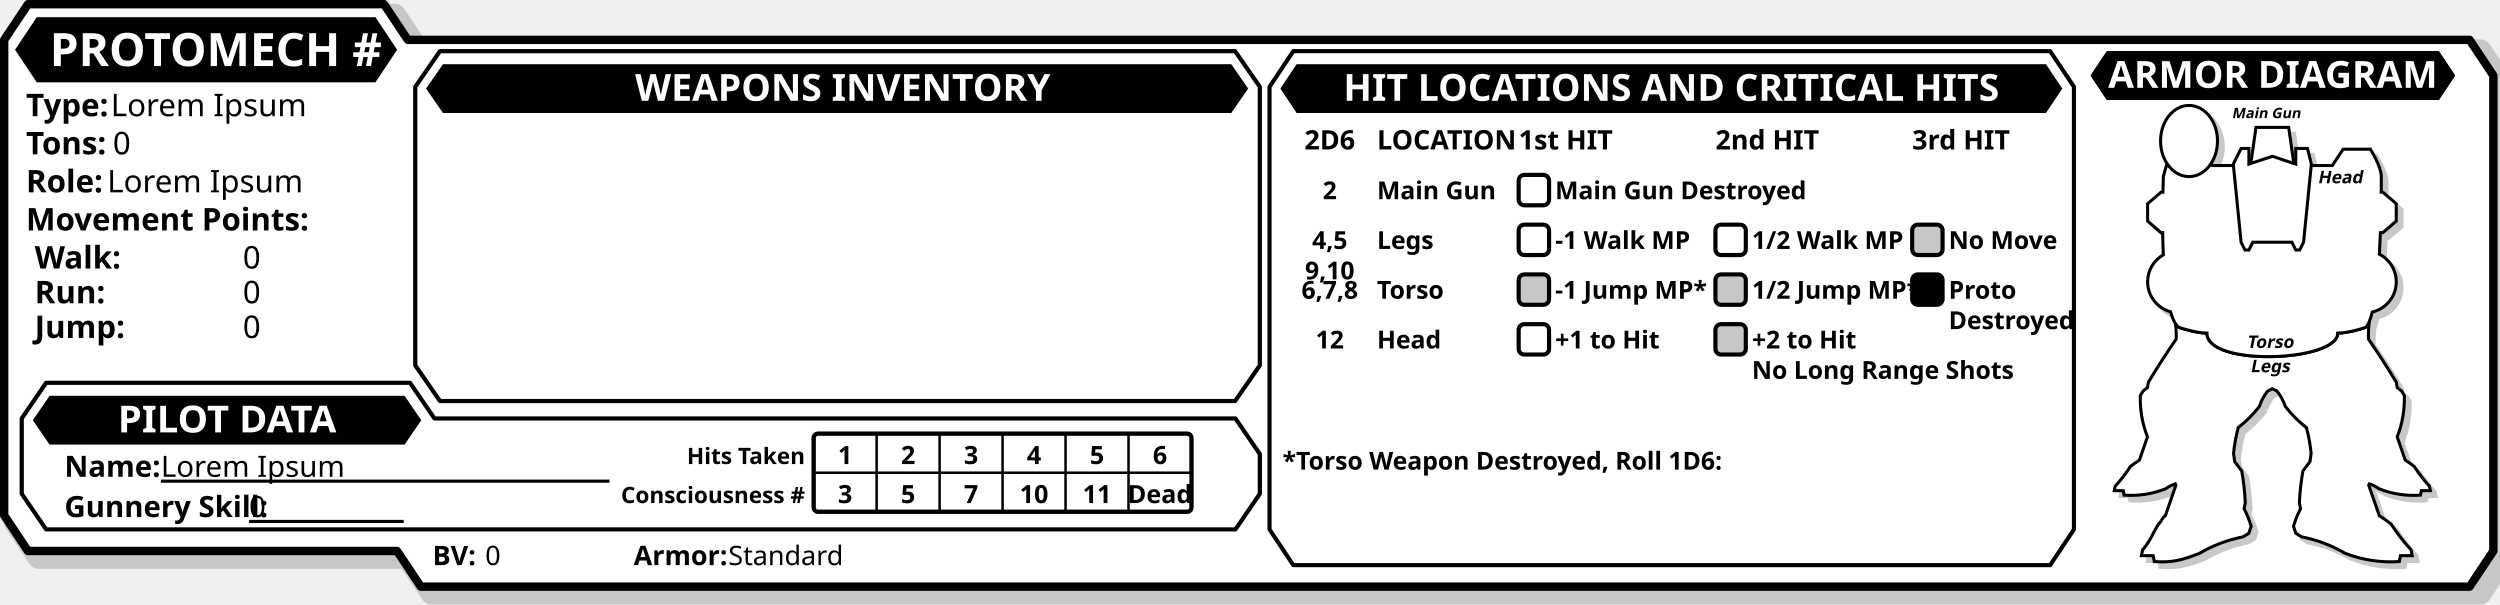
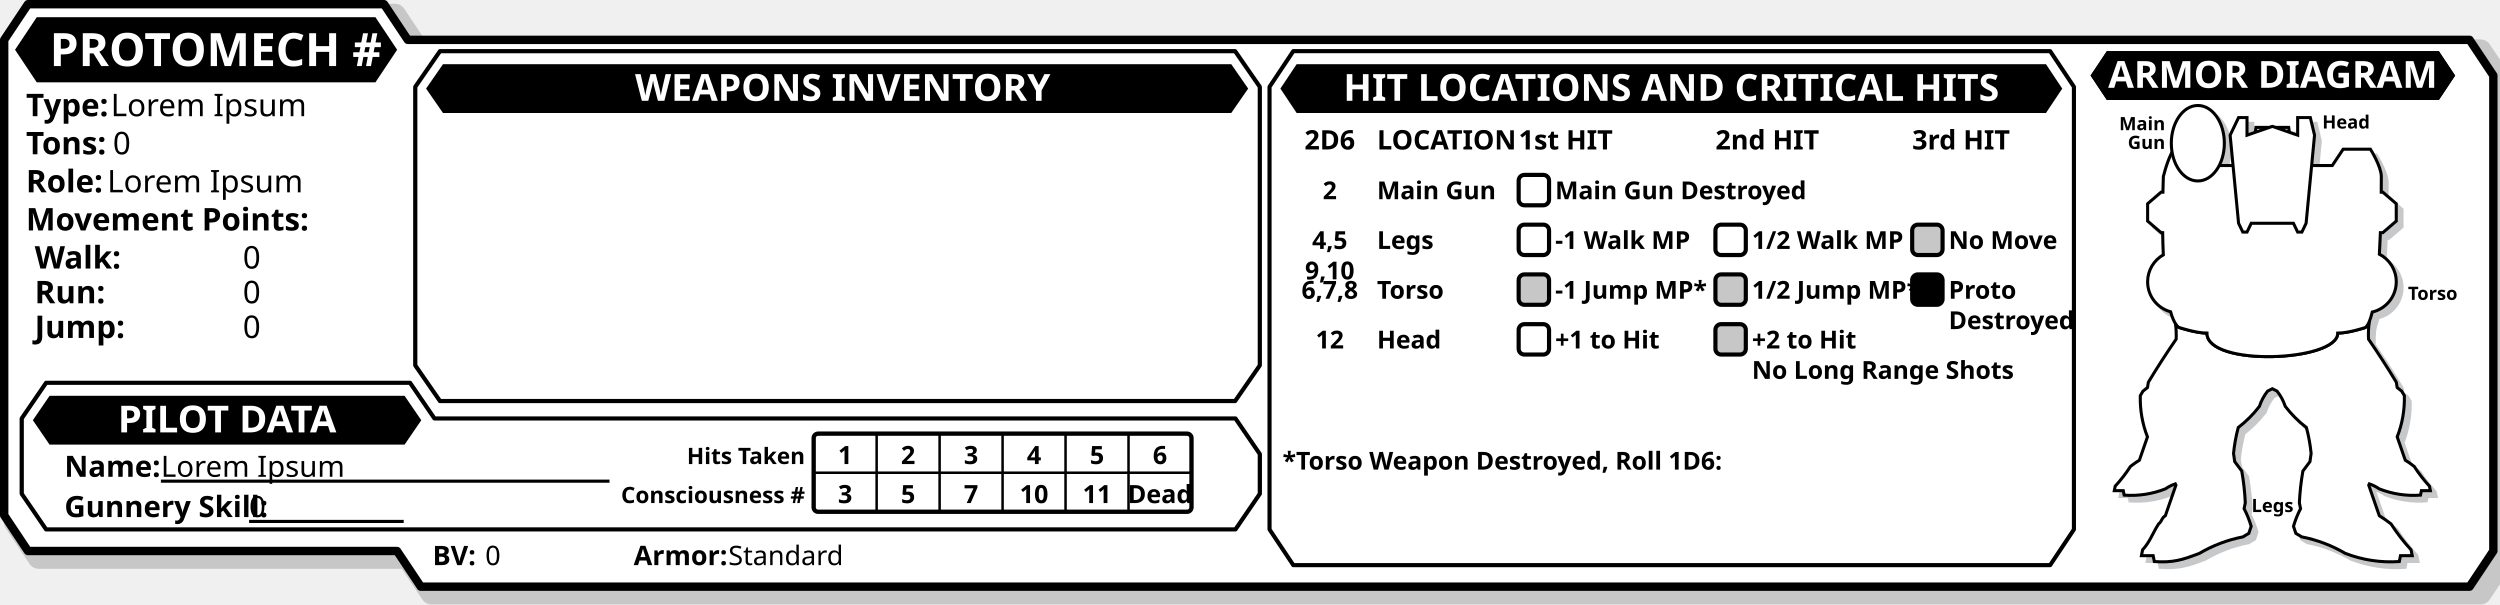
<svg xmlns="http://www.w3.org/2000/svg" contentScriptType="text/ecmascript" width="576.0" zoomAndPan="magnify" contentStyleType="text/css" height="139.2" preserveAspectRatio="xMidYMid meet" version="1.0" id="svg63">
  <defs id="defs63" />
  <g style="mml-color-elements:" id="rs_template">
    <g transform="translate (0.966 0.966)" id="g4">
      <path fill="#ffffff" d="M 2.5,10.714 L 7.975,2.500 l 82.038,0.000 l 5.475,8.214 L 570.525,10.714 l 5.475,8.214 L 576.000,127.486 l -5.475,8.214 L 98.488,135.700 l -5.475,-8.214 L 7.975,127.486 l -5.475,-8.214 Z" stroke-width="5.2" stroke-linejoin="round" stroke="#c7c7c7" id="path1" />
      <path fill="#ffffff" d="M 0.0,8.214 L 5.475,0.000 l 82.038,0.000 l 5.475,8.214 L 568.025,8.214 l 5.475,8.214 L 573.500,125.986 l -5.475,8.214 L 95.988,134.200 l -5.475,-8.214 L 5.475,125.986 l -5.475,-8.214 Z" stroke-width="1.932" stroke-linejoin="round" stroke="#000000" id="path2" />
      <g transform="translate (2.5,3.0)" id="g3">
        <path fill="#000000" d="M 0,7.500 l 4.999,-7.500 h 78.038 l 4.999,7.500 l -4.999,7.500 h -78.038 Z" id="path3" />
        <text fill="#ffffff" x="7.999" id="protomekIndex" y="11.250" style="font-family:Eurostile;font-size:10.600px;font-weight:bold;font-style:normal;mml-field-width:70.944" text-anchor="start">PROTOMECH #</text>
      </g>
    </g>
    <g transform="translate (3.000 18.000)" id="g8">
      <text x="3.000" y="8.774" fill="#000000" text-anchor="start" style="font-family:Eurostile;font-size:7.200px;font-weight:bold;font-style:normal" textLength="15.930" lengthAdjust="spacingAndGlyphs" id="text4">Type:</text>
      <text fill="#000000" x="22.523" id="type" y="8.774" style="font-family:Eurostile;font-size:7.200px;font-weight:normal;font-style:normal;mml-field-width:69" text-anchor="start">Lorem Ipsum</text>
      <text fill="#000000" x="50.333" id="type2" y="17.548" style="font-family:Eurostile;font-size:7.200px;font-weight:normal;font-style:normal;mml-field-width:45.333" text-anchor="start" />
      <text x="3.000" y="17.548" fill="#000000" text-anchor="start" style="font-family:Eurostile;font-size:7.200px;font-weight:bold;font-style:normal" textLength="16.411" lengthAdjust="spacingAndGlyphs" id="text5">Tons:</text>
      <text fill="#000000" x="23.004" id="tonnage" y="17.548" style="font-family:Eurostile;font-size:7.200px;font-weight:normal;font-style:normal;mml-field-width:22.329" text-anchor="start">0</text>
      <text x="3.000" y="26.322" fill="#000000" text-anchor="start" style="font-family:Eurostile;font-size:7.200px;font-weight:bold;font-style:normal" id="labelRole" textLength="15.108" lengthAdjust="spacingAndGlyphs">Role:</text>
      <text fill="#000000" x="21.702" id="role" y="26.322" style="font-family:Eurostile;font-size:7.200px;font-weight:normal;font-style:normal;mml-field-width:69" text-anchor="start">Lorem Ipsum</text>
      <text fill="#000000" x="3.000" y="35.095" style="font-family:Eurostile;font-size:7.200px;font-weight:bold;font-style:normal" text-anchor="start" id="text6">Movement Points:</text>
      <text fill="#000000" x="5.000" y="43.869" style="font-family:Eurostile;font-size:7.200px;font-weight:bold;font-style:normal" text-anchor="start" id="text7">Walk:</text>
      <text fill="#000000" x="55.000" id="mpWalk" y="43.869" style="font-family:Eurostile;font-size:7.200px;font-weight:normal;font-style:normal" text-anchor="middle">0</text>
      <text fill="#000000" x="5.000" y="51.869" style="font-family:Eurostile;font-size:7.200px;font-weight:bold;font-style:normal" text-anchor="start" id="text8">Run:</text>
      <text fill="#000000" x="55.000" id="mpRun" y="51.869" style="font-family:Eurostile;font-size:7.200px;font-weight:normal;font-style:normal" text-anchor="middle">0</text>
      <text fill="#000000" x="5.000" id="lblJump" y="59.869" style="font-family:Eurostile;font-size:7.200px;font-weight:bold;font-style:normal" text-anchor="start">Jump:</text>
      <text fill="#000000" x="55.000" id="mpJump" y="59.869" style="font-family:Eurostile;font-size:7.200px;font-weight:normal;font-style:normal" text-anchor="middle">0</text>
    </g>
    <g transform="translate (95.667 11.786)" id="g11">
      <g id="g10">
        <path fill="#ffffff" d="M 0.009,8.221 5.698,0.009 H 188.906 l 5.689,8.212 V 72.398 l -5.689,8.212 H 5.698 L 0.009,72.398 Z" stroke-width="0.968" stroke-linejoin="round" stroke="#000000" id="path8" />
        <g transform="translate (2.5,3.0)" id="g9">
          <path fill="#000000" d="M 0,5.625 3.9,0 H 185.512 l 3.9,5.625 -3.9,5.625 H 3.9 Z" id="path9" style="stroke-width:1.02" />
          <text x="90" y="8.438" fill="#ffffff" text-anchor="middle" style="font-style:normal;font-weight:bold;font-size:8.6px;font-family:Eurostile" textLength="88.665" lengthAdjust="spacingAndGlyphs" id="text9" transform="translate(6)">WEAPONS INVENTORY</text>
        </g>
      </g>
      <g id="gInventoryBox">
        <rect fill="none" x="3.000" width="191" id="inventory" height="65.369" y="14.250" />
      </g>
    </g>
    <g transform="translate (292.5 11.786)" id="g38">
      <g id="g13">
        <path fill="#ffffff" d="M 0.0,8.214 L 5.475,0.000 L 179.858,0.000 l 5.475,8.214 L 185.333,110.200 l -5.475,8.214 L 5.475,118.414 l -5.475,-8.214 Z" stroke-width="0.95" stroke-linejoin="round" stroke="#000000" id="path11" />
        <g transform="translate (2.5,3.0)" id="g12">
          <path fill="#000000" d="M 0,5.625 l 3.749,-5.625 h 172.643 l 3.749,5.625 l -3.749,5.625 h -172.643 Z" id="path12" />
          <text x="90.071" y="8.438" fill="#ffffff" text-anchor="middle" style="font-family:Eurostile;font-size:8.600px;font-weight:bold;font-style:normal" textLength="135.352" lengthAdjust="spacingAndGlyphs" id="text12">HIT LOCATIONS AND CRITICAL HITS</text>
        </g>
      </g>
      <text fill="#000000" x="13.880" y="22.650" style="font-family:Eurostile;font-size:6.200px;font-weight:bold;font-style:normal" text-anchor="middle" id="text13">2D6</text>
      <text fill="#000000" x="24.760" y="22.650" style="font-family:Eurostile;font-size:6.200px;font-weight:bold;font-style:normal" text-anchor="start" id="text14">LOCATION</text>
      <text fill="#000000" x="57.400" y="22.650" style="font-family:Eurostile;font-size:6.200px;font-weight:bold;font-style:normal" text-anchor="start" id="text15">1st HIT</text>
      <text fill="#000000" x="102.733" y="22.650" style="font-family:Eurostile;font-size:6.200px;font-weight:bold;font-style:normal" text-anchor="start" id="text16">2nd HIT</text>
      <text fill="#000000" x="148.067" y="22.650" style="font-family:Eurostile;font-size:6.200px;font-weight:bold;font-style:normal" text-anchor="start" id="text17">3rd HIT</text>
      <text fill="#000000" x="13.880" y="34.113" style="font-family:Eurostile;font-size:5.700px;font-weight:bold;font-style:normal" text-anchor="middle" id="text18">2</text>
      <text fill="#000000" x="24.760" y="34.113" style="font-family:Eurostile;font-size:5.700px;font-weight:bold;font-style:normal" text-anchor="start" id="text19">Main Gun</text>
      <path fill="#ffffff" d="M 57.400,29.828 c 0,-0.726 0.589,-1.315 1.315,-1.315 l 4.370,0 c 0.726,0 1.315,0.589, 1.315,1.315 l 0,4.370 c 0,0.726 -0.589,1.315, -1.315,1.315 l -4.370,0 c -0.726,0 -1.315,-0.589, -1.315,-1.315Z" stroke-width="0.96" stroke-linejoin="round" stroke="#000000" id="gun_hit_1" />
      <text x="65.800" y="34.113" fill="#000000" text-anchor="start" style="font-family:Eurostile;font-size:5.700px;font-weight:bold;font-style:normal" textLength="44.779" lengthAdjust="spacingAndGlyphs" id="text20">Main Gun Destroyed</text>
      <text fill="#000000" x="13.880" y="45.575" style="font-family:Eurostile;font-size:5.700px;font-weight:bold;font-style:normal" text-anchor="middle" id="text21">4,5</text>
      <text fill="#000000" x="13.880" y="52.575" style="font-family:Eurostile;font-size:5.700px;font-weight:bold;font-style:normal" text-anchor="middle" id="text22">9,10</text>
      <text fill="#000000" x="24.760" y="45.575" style="font-family:Eurostile;font-size:5.700px;font-weight:bold;font-style:normal" text-anchor="start" id="text23">Legs</text>
      <path fill="#ffffff" d="M 57.400,41.290 c 0,-0.726 0.589,-1.315 1.315,-1.315 l 4.370,0 c 0.726,0 1.315,0.589, 1.315,1.315 l 0,4.370 c 0,0.726 -0.589,1.315, -1.315,1.315 l -4.370,0 c -0.726,0 -1.315,-0.589, -1.315,-1.315Z" stroke-width="0.96" stroke-linejoin="round" stroke="#000000" id="legs_hit_1" />
      <text x="65.800" y="45.575" fill="#000000" text-anchor="start" style="font-family:Eurostile;font-size:5.700px;font-weight:bold;font-style:normal" textLength="25.746" lengthAdjust="spacingAndGlyphs" id="text24">-1 Walk MP</text>
      <path fill="#ffffff" d="M 102.733,41.290 c 0,-0.726 0.589,-1.315 1.315,-1.315 l 4.370,0 c 0.726,0 1.315,0.589, 1.315,1.315 l 0,4.370 c 0,0.726 -0.589,1.315, -1.315,1.315 l -4.370,0 c -0.726,0 -1.315,-0.589, -1.315,-1.315Z" stroke-width="0.96" stroke-linejoin="round" stroke="#000000" id="legs_hit_2" />
      <text x="111.133" y="45.575" fill="#000000" text-anchor="start" style="font-family:Eurostile;font-size:5.700px;font-weight:bold;font-style:normal" textLength="30.872" lengthAdjust="spacingAndGlyphs" id="text25">1/2 Walk MP</text>
      <path fill="#c7c7c7" d="M 148.067,41.290 c 0,-0.726 0.589,-1.315 1.315,-1.315 l 4.370,0 c 0.726,0 1.315,0.589, 1.315,1.315 l 0,4.370 c 0,0.726 -0.589,1.315, -1.315,1.315 l -4.370,0 c -0.726,0 -1.315,-0.589, -1.315,-1.315Z" stroke-width="0.96" stroke-linejoin="round" stroke="#000000" id="legs_hit_3" />
      <text x="156.467" y="45.575" fill="#000000" text-anchor="start" style="font-family:Eurostile;font-size:5.700px;font-weight:bold;font-style:normal" textLength="19.581" lengthAdjust="spacingAndGlyphs" id="text26">No Move</text>
      <text fill="#000000" x="13.880" y="57.038" style="font-family:Eurostile;font-size:5.700px;font-weight:bold;font-style:normal" text-anchor="middle" id="text27">6,7,8</text>
      <text fill="#000000" x="24.760" y="57.038" style="font-family:Eurostile;font-size:5.700px;font-weight:bold;font-style:normal" text-anchor="start" id="text28">Torso</text>
      <path fill="#c7c7c7" d="M 57.400,52.753 c 0,-0.726 0.589,-1.315 1.315,-1.315 l 4.370,0 c 0.726,0 1.315,0.589, 1.315,1.315 l 0,4.370 c 0,0.726 -0.589,1.315, -1.315,1.315 l -4.370,0 c -0.726,0 -1.315,-0.589, -1.315,-1.315Z" stroke-width="0.96" stroke-linejoin="round" stroke="#000000" id="torso_hit_1" />
      <text x="65.800" y="57.038" fill="#000000" text-anchor="start" style="font-family:Eurostile;font-size:5.700px;font-weight:bold;font-style:normal" textLength="29.808" lengthAdjust="spacingAndGlyphs" id="text29">-1 Jump MP*</text>
      <path fill="#c7c7c7" d="M 102.733,52.753 c 0,-0.726 0.589,-1.315 1.315,-1.315 l 4.370,0 c 0.726,0 1.315,0.589, 1.315,1.315 l 0,4.370 c 0,0.726 -0.589,1.315, -1.315,1.315 l -4.370,0 c -0.726,0 -1.315,-0.589, -1.315,-1.315Z" stroke-width="0.96" stroke-linejoin="round" stroke="#000000" id="torso_hit_2" />
      <text x="111.133" y="57.038" fill="#000000" text-anchor="start" style="font-family:Eurostile;font-size:5.700px;font-weight:bold;font-style:normal" textLength="34.933" lengthAdjust="spacingAndGlyphs" id="text30">1/2 Jump MP*</text>
      <path fill="#000000" d="M 148.067,52.753 c 0,-0.726 0.589,-1.315 1.315,-1.315 l 4.370,0 c 0.726,0 1.315,0.589, 1.315,1.315 l 0,4.370 c 0,0.726 -0.589,1.315, -1.315,1.315 l -4.370,0 c -0.726,0 -1.315,-0.589, -1.315,-1.315Z" stroke-width="0.96" stroke-linejoin="round" stroke="#000000" id="torso_hit_3" />
      <text x="156.467" y="57.038" fill="#000000" text-anchor="start" style="font-family:Eurostile;font-size:5.700px;font-weight:bold;font-style:normal" textLength="12.419" lengthAdjust="spacingAndGlyphs" id="text31">Proto</text>
      <text x="156.467" y="64.038" fill="#000000" text-anchor="start" style="font-family:Eurostile;font-size:5.700px;font-weight:bold;font-style:normal" textLength="22.603" lengthAdjust="spacingAndGlyphs" id="text32">Destroyed</text>
      <text fill="#000000" x="13.880" y="68.501" style="font-family:Eurostile;font-size:5.700px;font-weight:bold;font-style:normal" text-anchor="middle" id="text33">12</text>
      <text fill="#000000" x="24.760" y="68.501" style="font-family:Eurostile;font-size:5.700px;font-weight:bold;font-style:normal" text-anchor="start" id="text34">Head</text>
      <path fill="#ffffff" d="M 57.400,64.216 c 0,-0.726 0.589,-1.315 1.315,-1.315 l 4.370,0 c 0.726,0 1.315,0.589, 1.315,1.315 l 0,4.370 c 0,0.726 -0.589,1.315, -1.315,1.315 l -4.370,0 c -0.726,0 -1.315,-0.589, -1.315,-1.315Z" stroke-width="0.96" stroke-linejoin="round" stroke="#000000" id="head_hit_1" />
      <text x="65.800" y="68.501" fill="#000000" text-anchor="start" style="font-family:Eurostile;font-size:5.700px;font-weight:bold;font-style:normal" textLength="19.977" lengthAdjust="spacingAndGlyphs" id="text35">+1 to Hit</text>
      <path fill="#c7c7c7" d="M 102.733,64.216 c 0,-0.726 0.589,-1.315 1.315,-1.315 l 4.370,0 c 0.726,0 1.315,0.589, 1.315,1.315 l 0,4.370 c 0,0.726 -0.589,1.315, -1.315,1.315 l -4.370,0 c -0.726,0 -1.315,-0.589, -1.315,-1.315Z" stroke-width="0.96" stroke-linejoin="round" stroke="#000000" id="head_hit_2" />
      <text x="111.133" y="68.501" fill="#000000" text-anchor="start" style="font-family:Eurostile;font-size:5.700px;font-weight:bold;font-style:normal" textLength="19.975" lengthAdjust="spacingAndGlyphs" id="text36">+2 to Hit</text>
      <text x="111.133" y="75.501" fill="#000000" text-anchor="start" style="font-family:Eurostile;font-size:5.700px;font-weight:bold;font-style:normal" textLength="47.320" lengthAdjust="spacingAndGlyphs" id="text37">No Long Range Shots</text>
      <text fill="#000000" x="3.000" y="96.414" style="font-family:Eurostile;font-size:5.700px;font-weight:bold;font-style:normal" text-anchor="start" id="text38">*Torso Weapon Destroyed, Roll 1D6:</text>
      <text fill="#000000" x="6.000" id="torsoWeapon_0" y="103.414" style="font-family:Eurostile;font-size:5.700px;font-weight:bold;font-style:normal;mml-field-width:54.400" text-anchor="start" />
      <text fill="#000000" x="65.840" id="torsoWeapon_1" y="103.414" style="font-family:Eurostile;font-size:5.700px;font-weight:bold;font-style:normal;mml-field-width:54.400" text-anchor="start" />
      <text fill="#000000" x="125.680" id="torsoWeapon_2" y="103.414" style="font-family:Eurostile;font-size:5.700px;font-weight:bold;font-style:normal;mml-field-width:54.400" text-anchor="start" />
      <text fill="#000000" x="6.000" id="torsoWeapon_3" y="110.414" style="font-family:Eurostile;font-size:5.700px;font-weight:bold;font-style:normal;mml-field-width:54.400" text-anchor="start" />
      <text fill="#000000" x="65.840" id="torsoWeapon_4" y="110.414" style="font-family:Eurostile;font-size:5.700px;font-weight:bold;font-style:normal;mml-field-width:54.400" text-anchor="start" />
      <text fill="#000000" x="125.680" id="torsoWeapon_5" y="110.414" style="font-family:Eurostile;font-size:5.700px;font-weight:bold;font-style:normal;mml-field-width:54.400" text-anchor="start" />
      <text x="6.000" y="115.414" fill="#000000" text-anchor="start" style="font-family:Eurostile;font-size:5.000px;font-weight:bold;font-style:normal" visibility="hidden" id="magClampNote">Magnetic Clamp System destroyed on first torso critical</text>
    </g>
    <g transform="translate (476.333 11.786)" id="g45">
      <g transform="translate (5.337634,0.0)" id="g39">
        <path fill="#000000" d="M 0,5.625 l 3.749,-5.625 h 76.493 l 3.749,5.625 l -3.749,5.625 h -76.493 Z" id="path38" />
        <text x="41.996" y="8.438" fill="#ffffff" text-anchor="middle" style="font-family:Eurostile;font-size:8.600px;font-weight:bold;font-style:normal" textLength="69.539" lengthAdjust="spacingAndGlyphs" id="text39">ARMOR DIAGRAM</text>
      </g>
      <g transform="matrix(0.940 0 0 0.940 9.838 11.250)" id="g43">
        <g id="armor_diagram_protomek_quad" transform="matrix(1,0,0,-1,-488.9402,690.4822)">
          <g id="g2708" transform="translate(568.6331,594.4059)">
            <path style="fill:#c7c8ca;fill-opacity:1;fill-rule:nonzero;stroke:none" d="m 0,0 c -1.387,1.502 -2.627,3.106 -3.736,4.834 -0.702,0.555 -1.436,1.067 -2.198,1.539 l -1.978,5.714 c 1.266,3.197 1.851,6.656 1.76,10.109 l -0.661,1.097 -1.099,0.88 -0.219,1.319 c -2.176,3.6 -4.444,7.112 -6.812,10.548 -0.073,1.465 0,2.923 0.216,4.374 -0.616,-1.51 -1.084,-1.559 -1.084,-1.559 0,0 -4.007,-1.335 -6.678,-1.335 0,-7.012 -32.053,-8.347 -32.053,0 -2.671,0 -6.679,1.335 -6.679,1.335 0,0 -0.434,0.038 -1.023,0.954 0.151,-1.251 0.218,-2.507 0.156,-3.769 -2.368,-3.436 -4.637,-6.948 -6.812,-10.548 l -0.219,-1.319 -1.1,-0.88 -0.66,-1.097 c -0.092,-3.453 0.493,-6.912 1.76,-10.109 L -71.097,6.373 C -71.859,5.901 -72.591,5.389 -73.295,4.834 -74.404,3.106 -75.645,1.502 -77.031,0 l -0.219,-1.098 h 2.197 l 0.221,-1.099 c 3.474,-0.249 6.88,0.27 10.107,1.538 0.753,0.517 1.561,0.927 2.424,1.228 l 0.157,-0.315 -2.594,-7.493 c -0.997,-0.619 -0.735,-1.293 -1.658,-2.017 -1.456,-2.265 -2.101,-4.369 -3.917,-6.34 l -0.288,-1.44 h 2.879 l 0.288,-1.441 c 4.548,-0.307 6.815,0.373 11.052,2.017 3.287,1.93 6.917,3.304 10.662,4.035 l 1.442,0.864 0.576,1.729 c -0.437,1.494 -1.013,2.936 -1.728,4.322 l 0.286,1.442 c -0.121,2.633 -0.404,5.183 -0.864,7.779 -0.575,0.768 -1.151,1.537 -1.727,2.306 l -0.289,2.016 c 0.217,2.147 0.6,4.255 1.153,6.341 1.944,1.493 3.695,3.243 5.185,5.186 0.45,1.362 1.122,2.611 2.018,3.746 l 1.153,0.576 1.152,-0.576 c 0.898,-1.134 1.571,-2.383 2.017,-3.746 1.491,-1.943 3.242,-3.693 5.186,-5.186 0.556,-2.085 0.938,-4.194 1.153,-6.341 L -29.294,6.017 C -29.871,5.249 -30.448,4.48 -31.023,3.711 -31.48,1.115 -31.764,-1.435 -31.888,-4.068 L -31.6,-5.51 c -0.716,-1.386 -1.294,-2.827 -1.729,-4.322 l 0.576,-1.729 1.441,-0.864 c 3.746,-0.731 7.375,-2.105 10.663,-4.035 4.237,-1.644 8.706,-2.324 13.254,-2.017 l 0.288,1.441 h 2.88 l -0.287,1.44 c -1.817,1.971 -3.443,4.074 -4.898,6.34 -0.923,0.726 -1.883,1.399 -2.881,2.017 l -2.595,7.493 0.158,0.315 c 0.863,-0.301 1.67,-0.711 2.423,-1.228 3.228,-1.268 6.634,-1.787 10.108,-1.538 l 0.22,1.099 h 2.198 z" id="path2710" />
          </g>
          <g id="g2712" transform="translate(568.6331,594.4059)">
            <path style="fill:none;stroke:#c7c8ca;stroke-width:0.75;stroke-linecap:butt;stroke-linejoin:miter;stroke-miterlimit:4;stroke-dasharray:none;stroke-opacity:1" d="m 0,0 c -1.387,1.502 -2.627,3.106 -3.736,4.834 -0.702,0.555 -1.436,1.067 -2.198,1.539 l -1.978,5.714 c 1.266,3.197 1.851,6.656 1.76,10.109 l -0.661,1.097 -1.099,0.88 -0.219,1.319 c -2.176,3.6 -4.444,7.112 -6.812,10.548 -0.073,1.465 0,2.923 0.216,4.374 -0.616,-1.51 -1.084,-1.559 -1.084,-1.559 0,0 -4.007,-1.335 -6.678,-1.335 0,-7.012 -32.053,-8.347 -32.053,0 -2.671,0 -6.679,1.335 -6.679,1.335 0,0 -0.434,0.038 -1.023,0.954 0.151,-1.251 0.218,-2.507 0.156,-3.769 -2.368,-3.436 -4.637,-6.948 -6.812,-10.548 l -0.219,-1.319 -1.1,-0.88 -0.66,-1.097 c -0.092,-3.453 0.493,-6.912 1.76,-10.109 L -71.097,6.373 C -71.859,5.901 -72.591,5.389 -73.295,4.834 -74.404,3.106 -75.645,1.502 -77.031,0 l -0.219,-1.098 h 2.197 l 0.221,-1.099 c 3.474,-0.249 6.88,0.27 10.107,1.538 0.753,0.517 1.561,0.927 2.424,1.228 l 0.157,-0.315 -2.594,-7.493 c -0.997,-0.619 -0.735,-1.293 -1.658,-2.017 -1.456,-2.265 -2.101,-4.369 -3.917,-6.34 l -0.288,-1.44 h 2.879 l 0.288,-1.441 c 4.548,-0.307 6.815,0.373 11.052,2.017 3.287,1.93 6.917,3.304 10.662,4.035 l 1.442,0.864 0.576,1.729 c -0.437,1.494 -1.013,2.936 -1.728,4.322 l 0.286,1.442 c -0.121,2.633 -0.404,5.183 -0.864,7.779 -0.575,0.768 -1.151,1.537 -1.727,2.306 l -0.289,2.016 c 0.217,2.147 0.6,4.255 1.153,6.341 1.944,1.493 3.695,3.243 5.185,5.186 0.45,1.362 1.122,2.611 2.018,3.746 l 1.153,0.576 1.152,-0.576 c 0.898,-1.134 1.571,-2.383 2.017,-3.746 1.491,-1.943 3.242,-3.693 5.186,-5.186 0.556,-2.085 0.938,-4.194 1.153,-6.341 L -29.294,6.017 C -29.871,5.249 -30.448,4.48 -31.023,3.711 -31.48,1.115 -31.764,-1.435 -31.888,-4.068 L -31.6,-5.51 c -0.716,-1.386 -1.294,-2.827 -1.729,-4.322 l 0.576,-1.729 1.441,-0.864 c 3.746,-0.731 7.375,-2.105 10.663,-4.035 4.237,-1.644 8.706,-2.324 13.254,-2.017 l 0.288,1.441 h 2.88 l -0.287,1.44 c -1.817,1.971 -3.443,4.074 -4.898,6.34 -0.923,0.726 -1.883,1.399 -2.881,2.017 l -2.595,7.493 0.158,0.315 c 0.863,-0.301 1.67,-0.711 2.423,-1.228 3.228,-1.268 6.634,-1.787 10.108,-1.538 l 0.22,1.099 h 2.198 z" id="path2714" />
          </g>
          <g id="g2716" transform="translate(560.4944,644.5001)">
            <path style="fill:#c7c8ca;fill-opacity:1;fill-rule:nonzero;stroke:none" d="m 0,0 c 0,2.953 -1.683,5.507 -4.139,6.772 0.097,1.612 0.182,3.361 0.251,5.275 h 0.593 l 3.294,2.835 v 4.252 l -3.294,2.835 h -0.386 c 0.01,1.24 0.016,2.52 0.015,3.855 -0.022,2.493 -2.671,6.678 -2.671,6.678 h -6.677 l -2.671,-4.006 h -9.35 l -1.336,9.349 h -8.014 l -1.336,-9.349 h -9.348 l -2.671,4.006 h -6.677 c 0,0 -1.185,-0.966 -2.671,-6.678 -0.046,-1.337 -0.08,-2.613 -0.109,-3.855 h -0.455 l -3.293,-2.835 v -4.252 l 3.293,-2.835 h 0.397 c 0.029,-1.971 0.082,-3.78 0.158,-5.432 -2.297,-1.312 -3.848,-3.78 -3.848,-6.615 0,-3.518 2.387,-6.471 5.629,-7.347 0.419,-1.457 0.844,-2.369 1.211,-2.939 0.588,-0.916 1.023,-0.953 1.023,-0.953 0,0 4.008,-1.336 6.679,-1.336 0,-8.346 32.052,-7.011 32.052,0 2.671,0 6.679,1.336 6.679,1.336 0,0 0.468,0.049 1.084,1.559 0.222,0.544 0.463,1.279 0.708,2.269 C -2.512,-6.624 0,-3.608 0,0" id="path2718" />
          </g>
          <g id="g2720" transform="translate(560.4944,644.5001)">
            <path style="fill:none;stroke:#c7c8ca;stroke-width:0.75;stroke-linecap:butt;stroke-linejoin:miter;stroke-miterlimit:4;stroke-dasharray:none;stroke-opacity:1" d="m 0,0 c 0,2.953 -1.683,5.507 -4.139,6.772 0.097,1.612 0.182,3.361 0.251,5.275 h 0.593 l 3.294,2.835 v 4.252 l -3.294,2.835 h -0.386 c 0.01,1.24 0.016,2.52 0.015,3.855 -0.022,2.493 -2.671,6.678 -2.671,6.678 h -6.677 l -2.671,-4.006 h -9.35 l -1.336,9.349 h -8.014 l -1.336,-9.349 h -9.348 l -2.671,4.006 h -6.677 c 0,0 -1.185,-0.966 -2.671,-6.678 -0.046,-1.337 -0.08,-2.613 -0.109,-3.855 h -0.455 l -3.293,-2.835 v -4.252 l 3.293,-2.835 h 0.397 c 0.029,-1.971 0.082,-3.78 0.158,-5.432 -2.297,-1.312 -3.848,-3.78 -3.848,-6.615 0,-3.518 2.387,-6.471 5.629,-7.347 0.419,-1.457 0.844,-2.369 1.211,-2.939 0.588,-0.916 1.023,-0.953 1.023,-0.953 0,0 4.008,-1.336 6.679,-1.336 0,-8.346 32.052,-7.011 32.052,0 2.671,0 6.679,1.336 6.679,1.336 0,0 0.468,0.049 1.084,1.559 0.222,0.544 0.463,1.279 0.708,2.269 C -2.512,-6.624 0,-3.608 0,0 Z" id="path2722" />
          </g>
-           <g id="shadow_MG" transform="translate(509.6985,687.7286)">
-             <path style="fill:#c7c8ca;fill-opacity:1;fill-rule:nonzero;stroke:#c7c8ca;stroke-width:0.75;stroke-linecap:butt;stroke-linejoin:miter;stroke-miterlimit:4;stroke-dasharray:none;stroke-opacity:1" d="m 0,0 c -3.853,0 -6.977,-3.906 -6.977,-8.721 0,-4.817 3.124,-8.72 6.977,-8.72 3.854,0 6.978,3.903 6.978,8.72 C 6.978,-3.906 3.854,0 0,0" id="path2726" />
-           </g>
-           <g id="g2728" transform="translate(537.7727,654.2096)">
-             <path style="fill:#c7c8ca;fill-opacity:1;fill-rule:nonzero;stroke:none" d="M 0,0 -0.957,-1.914 H -1.914 L -2.87,0 h -9.57 l -0.957,-1.914 h -0.958 L -15.312,0 l -1.914,19.141 1.914,3.828 h 1.913 l 10e-4,-3.828 5.742,1.914 5.744,-1.914 -0.002,3.828 h 2.871 l 0.957,-3.828 z" id="path2730" />
-           </g>
-           <g id="g2732" transform="translate(537.7727,654.2096)">
-             <path style="fill:none;stroke:#c7c8ca;stroke-width:0.75;stroke-linecap:butt;stroke-linejoin:miter;stroke-miterlimit:10;stroke-dasharray:none;stroke-opacity:1" d="M 0,0 -0.957,-1.914 H -1.914 L -2.87,0 h -9.57 l -0.957,-1.914 h -0.958 L -15.312,0 l -1.914,19.141 1.914,3.828 h 1.913 l 10e-4,-3.828 5.742,1.914 5.744,-1.914 -0.002,3.828 h 2.871 l 0.957,-3.828 z" id="path2734" />
+           <ellipse id="shadow_MG" cx="511.858" cy="678.465" rx="6.5" ry="9.25" fill="#c7c8ca" stroke="#c7c8ca" stroke-width="0.75" />
+           <g id="g2728" transform="translate(538.3953,658.8462)">
+             <path style="fill:#c7c8ca;fill-opacity:1;fill-rule:nonzero;stroke:none" d="M 0,0 -1.034,-2.159 H -2.069 L -3.103,0 h -10.345 l -1.034,-2.159 h -1.036 L -16.552,0 l -2.069,21.591 2.069,4.318 h 2.068 l 0.001,-4.318 6.207,2.159 6.209,-2.159 -0.002,4.318 h 3.104 l 1.034,-4.318 z" id="path2730" />
+           </g>
+           <g id="g2732" transform="translate(538.3953,658.8462)">
+             <path style="fill:none;stroke:#c7c8ca;stroke-width:0.75;stroke-linecap:butt;stroke-linejoin:miter;stroke-miterlimit:10;stroke-dasharray:none;stroke-opacity:1" d="M 0,0 -1.034,-2.159 H -2.069 L -3.103,0 h -10.345 l -1.034,-2.159 h -1.036 L -16.552,0 l -2.069,21.591 2.069,4.318 h 2.068 l 0.001,-4.318 6.207,2.159 6.209,-2.159 -0.002,4.318 h 3.104 l 1.034,-4.318 z" id="path2734" />
          </g>
          <g id="g2736" transform="translate(567.2151,595.8232)">
            <path style="fill:#ffffff;fill-opacity:1;fill-rule:nonzero;stroke:none" d="m 0,0 c -1.387,1.502 -2.627,3.106 -3.736,4.834 -0.702,0.555 -1.436,1.067 -2.198,1.539 l -1.978,5.714 c 1.266,3.197 1.851,6.656 1.76,10.109 l -0.661,1.097 -1.099,0.88 -0.219,1.319 c -2.176,3.6 -4.444,7.112 -6.812,10.548 -0.073,1.465 0,2.923 0.216,4.374 -0.616,-1.51 -1.084,-1.559 -1.084,-1.559 0,0 -4.007,-1.335 -6.678,-1.335 0,-7.012 -32.053,-8.347 -32.053,0 -2.671,0 -6.679,1.335 -6.679,1.335 0,0 -0.434,0.038 -1.023,0.954 0.151,-1.251 0.218,-2.507 0.156,-3.769 -2.368,-3.436 -4.637,-6.948 -6.812,-10.548 l -0.219,-1.319 -1.1,-0.88 -0.66,-1.097 c -0.092,-3.453 0.493,-6.912 1.76,-10.109 L -71.097,6.373 C -71.859,5.901 -72.591,5.389 -73.295,4.834 -74.404,3.106 -75.645,1.502 -77.031,0 l -0.219,-1.098 h 2.197 l 0.221,-1.099 c 3.474,-0.249 6.88,0.27 10.107,1.538 0.753,0.517 1.561,0.927 2.424,1.228 l 0.157,-0.315 -2.594,-7.493 c -0.997,-0.619 -0.735,-1.293 -1.658,-2.017 -1.456,-2.265 -2.101,-4.369 -3.917,-6.34 l -0.288,-1.44 h 2.879 l 0.288,-1.441 c 4.548,-0.307 6.815,0.373 11.052,2.017 3.287,1.93 6.917,3.304 10.662,4.035 l 1.442,0.864 0.576,1.729 c -0.437,1.494 -1.013,2.936 -1.728,4.322 l 0.286,1.442 c -0.121,2.633 -0.404,5.183 -0.864,7.779 -0.575,0.768 -1.151,1.537 -1.727,2.306 l -0.289,2.016 c 0.217,2.147 0.6,4.255 1.153,6.341 1.944,1.493 3.695,3.243 5.185,5.186 0.45,1.362 1.122,2.611 2.018,3.746 l 1.153,0.576 1.152,-0.576 c 0.898,-1.134 1.571,-2.383 2.017,-3.746 1.491,-1.943 3.242,-3.693 5.186,-5.186 0.556,-2.085 0.938,-4.194 1.153,-6.341 L -29.294,6.017 C -29.871,5.249 -30.448,4.48 -31.023,3.711 -31.48,1.115 -31.764,-1.435 -31.888,-4.068 L -31.6,-5.51 c -0.716,-1.386 -1.294,-2.827 -1.729,-4.322 l 0.576,-1.729 1.441,-0.864 c 3.746,-0.731 7.375,-2.105 10.663,-4.035 4.237,-1.644 8.706,-2.324 13.254,-2.017 l 0.288,1.441 h 2.88 l -0.287,1.44 c -1.817,1.971 -3.443,4.074 -4.898,6.34 -0.923,0.726 -1.883,1.399 -2.881,2.017 l -2.595,7.493 0.158,0.315 c 0.863,-0.301 1.67,-0.711 2.423,-1.228 3.228,-1.268 6.634,-1.787 10.108,-1.538 l 0.22,1.099 h 2.198 z" id="path2738" />
          </g>
          <g id="g2740" transform="translate(567.2151,595.8232)">
            <path style="fill:none;stroke:#000000;stroke-width:0.75;stroke-linecap:butt;stroke-linejoin:miter;stroke-miterlimit:4;stroke-dasharray:none;stroke-opacity:1" d="m 0,0 c -1.387,1.502 -2.627,3.106 -3.736,4.834 -0.702,0.555 -1.436,1.067 -2.198,1.539 l -1.978,5.714 c 1.266,3.197 1.851,6.656 1.76,10.109 l -0.661,1.097 -1.099,0.88 -0.219,1.319 c -2.176,3.6 -4.444,7.112 -6.812,10.548 -0.073,1.465 0,2.923 0.216,4.374 -0.616,-1.51 -1.084,-1.559 -1.084,-1.559 0,0 -4.007,-1.335 -6.678,-1.335 0,-7.012 -32.053,-8.347 -32.053,0 -2.671,0 -6.679,1.335 -6.679,1.335 0,0 -0.434,0.038 -1.023,0.954 0.151,-1.251 0.218,-2.507 0.156,-3.769 -2.368,-3.436 -4.637,-6.948 -6.812,-10.548 l -0.219,-1.319 -1.1,-0.88 -0.66,-1.097 c -0.092,-3.453 0.493,-6.912 1.76,-10.109 L -71.097,6.373 C -71.859,5.901 -72.591,5.389 -73.295,4.834 -74.404,3.106 -75.645,1.502 -77.031,0 l -0.219,-1.098 h 2.197 l 0.221,-1.099 c 3.474,-0.249 6.88,0.27 10.107,1.538 0.753,0.517 1.561,0.927 2.424,1.228 l 0.157,-0.315 -2.594,-7.493 c -0.997,-0.619 -0.735,-1.293 -1.658,-2.017 -1.456,-2.265 -2.101,-4.369 -3.917,-6.34 l -0.288,-1.44 h 2.879 l 0.288,-1.441 c 4.548,-0.307 6.815,0.373 11.052,2.017 3.287,1.93 6.917,3.304 10.662,4.035 l 1.442,0.864 0.576,1.729 c -0.437,1.494 -1.013,2.936 -1.728,4.322 l 0.286,1.442 c -0.121,2.633 -0.404,5.183 -0.864,7.779 -0.575,0.768 -1.151,1.537 -1.727,2.306 l -0.289,2.016 c 0.217,2.147 0.6,4.255 1.153,6.341 1.944,1.493 3.695,3.243 5.185,5.186 0.45,1.362 1.122,2.611 2.018,3.746 l 1.153,0.576 1.152,-0.576 c 0.898,-1.134 1.571,-2.383 2.017,-3.746 1.491,-1.943 3.242,-3.693 5.186,-5.186 0.556,-2.085 0.938,-4.194 1.153,-6.341 L -29.294,6.017 C -29.871,5.249 -30.448,4.48 -31.023,3.711 -31.48,1.115 -31.764,-1.435 -31.888,-4.068 L -31.6,-5.51 c -0.716,-1.386 -1.294,-2.827 -1.729,-4.322 l 0.576,-1.729 1.441,-0.864 c 3.746,-0.731 7.375,-2.105 10.663,-4.035 4.237,-1.644 8.706,-2.324 13.254,-2.017 l 0.288,1.441 h 2.88 l -0.287,1.44 c -1.817,1.971 -3.443,4.074 -4.898,6.34 -0.923,0.726 -1.883,1.399 -2.881,2.017 l -2.595,7.493 0.158,0.315 c 0.863,-0.301 1.67,-0.711 2.423,-1.228 3.228,-1.268 6.634,-1.787 10.108,-1.538 l 0.22,1.099 h 2.198 z" id="path2742" />
          </g>
          <g id="g2744" transform="translate(559.0764,645.9175)">
            <path style="fill:#ffffff;fill-opacity:1;fill-rule:nonzero;stroke:none" d="m 0,0 c 0,2.953 -1.683,5.507 -4.139,6.772 0.097,1.612 0.182,3.361 0.251,5.275 h 0.593 l 3.294,2.835 v 4.252 l -3.294,2.835 h -0.386 c 0.01,1.24 0.016,2.52 0.015,3.855 -0.022,2.493 -2.671,6.678 -2.671,6.678 h -6.677 l -2.671,-4.006 h -9.35 l -1.336,9.349 h -8.014 l -1.336,-9.349 h -9.348 l -2.671,4.006 h -6.677 c 0,0 -1.185,-0.966 -2.671,-6.678 -0.046,-1.337 -0.08,-2.613 -0.109,-3.855 h -0.455 l -3.293,-2.835 v -4.252 l 3.293,-2.835 h 0.397 c 0.029,-1.971 0.082,-3.78 0.158,-5.432 -2.297,-1.312 -3.848,-3.78 -3.848,-6.615 0,-3.518 2.387,-6.471 5.629,-7.347 0.419,-1.457 0.844,-2.369 1.211,-2.939 0.588,-0.916 1.023,-0.953 1.023,-0.953 0,0 4.008,-1.336 6.679,-1.336 0,-8.346 32.052,-7.011 32.052,0 2.671,0 6.679,1.336 6.679,1.336 0,0 0.468,0.049 1.084,1.559 0.222,0.544 0.463,1.279 0.708,2.269 C -2.512,-6.624 0,-3.608 0,0" id="path2746" />
          </g>
          <g id="g2748" transform="translate(559.0764,645.9175)">
            <path style="fill:none;stroke:#000000;stroke-width:0.75;stroke-linecap:butt;stroke-linejoin:miter;stroke-miterlimit:4;stroke-dasharray:none;stroke-opacity:1" d="m 0,0 c 0,2.953 -1.683,5.507 -4.139,6.772 0.097,1.612 0.182,3.361 0.251,5.275 h 0.593 l 3.294,2.835 v 4.252 l -3.294,2.835 h -0.386 c 0.01,1.24 0.016,2.52 0.015,3.855 -0.022,2.493 -2.671,6.678 -2.671,6.678 h -6.677 l -2.671,-4.006 h -9.35 l -1.336,9.349 h -8.014 l -1.336,-9.349 h -9.348 l -2.671,4.006 h -6.677 c 0,0 -1.185,-0.966 -2.671,-6.678 -0.046,-1.337 -0.08,-2.613 -0.109,-3.855 h -0.455 l -3.293,-2.835 v -4.252 l 3.293,-2.835 h 0.397 c 0.029,-1.971 0.082,-3.78 0.158,-5.432 -2.297,-1.312 -3.848,-3.78 -3.848,-6.615 0,-3.518 2.387,-6.471 5.629,-7.347 0.419,-1.457 0.844,-2.369 1.211,-2.939 0.588,-0.916 1.023,-0.953 1.023,-0.953 0,0 4.008,-1.336 6.679,-1.336 0,-8.346 32.052,-7.011 32.052,0 2.671,0 6.679,1.336 6.679,1.336 0,0 0.468,0.049 1.084,1.559 0.222,0.544 0.463,1.279 0.708,2.269 C -2.512,-6.624 0,-3.608 0,0 Z" id="path2750" />
          </g>
-           <g id="armor_MG" transform="translate(508.2805,689.1461)">
-             <path style="fill:#ffffff;fill-opacity:1;fill-rule:nonzero;stroke:#000000;stroke-width:0.75;stroke-linecap:butt;stroke-linejoin:miter;stroke-miterlimit:4;stroke-dasharray:none;stroke-opacity:1" d="m 0,0 c -3.853,0 -6.977,-3.906 -6.977,-8.721 0,-4.817 3.124,-8.72 6.977,-8.72 3.854,0 6.978,3.903 6.978,8.72 C 6.978,-3.906 3.854,0 0,0" id="path2754" />
-           </g>
-           <g id="g2756" transform="translate(536.3547,655.627)">
-             <path style="fill:#ffffff;fill-opacity:1;fill-rule:nonzero;stroke:none" d="M 0,0 -0.957,-1.914 H -1.914 L -2.87,0 h -9.57 l -0.957,-1.914 h -0.958 L -15.312,0 l -1.914,19.141 1.914,3.828 h 1.913 l 10e-4,-3.828 5.742,1.914 5.744,-1.914 -0.002,3.828 h 2.871 l 0.957,-3.828 z" id="path2758" />
-           </g>
-           <g id="g2760" transform="translate(536.3547,655.627)">
-             <path style="fill:none;stroke:#000000;stroke-width:0.75;stroke-linecap:butt;stroke-linejoin:miter;stroke-miterlimit:10;stroke-dasharray:none;stroke-opacity:1" d="M 0,0 -0.957,-1.914 H -1.914 L -2.87,0 h -9.57 l -0.957,-1.914 h -0.958 L -15.312,0 l -1.914,19.141 1.914,3.828 h 1.913 l 10e-4,-3.828 5.742,1.914 5.744,-1.914 -0.002,3.828 h 2.871 l 0.957,-3.828 z" id="path2762" />
-           </g>
-           <g transform="translate(0,13.00022)" id="g40">
-             <text style="font-variant:normal;font-weight:600;font-stretch:normal;font-size:4.332px;font-family:Eurostile;writing-mode:lr-tb;fill:#000000;fill-opacity:1;fill-rule:nonzero;stroke:none" id="text3032" transform="matrix(0.9816264,0,-0.1908128,-0.9816264,488.9417,626.3481)">
-               <tspan x="35.99" y="9.821" id="tspan3028">Torso</tspan>
-               <tspan x="38.035" y="15.885" id="tspan3030">Legs</tspan>
-             </text>
-           </g>
-           <g transform="translate(-4.800299,23.39954)" id="g41">
-             <text style="font-variant:normal;font-weight:600;font-stretch:normal;font-size:3.581px;font-family:Eurostile;writing-mode:lr-tb;fill:#000000;fill-opacity:1;fill-rule:nonzero;stroke:none" id="text_MG" transform="matrix(0.9816264,0,-0.1908129,-0.9816264,523.5285,662.6363)">
-               <tspan x="0 3.606" y="0" id="tspan3034">Main Gun</tspan>
-             </text>
-           </g>
-           <g transform="translate(6.199906,16.60016)" id="g42">
-             <text style="font-variant:normal;font-weight:600;font-stretch:normal;font-size:4.332px;font-family:Eurostile;writing-mode:lr-tb;fill:#000000;fill-opacity:1;fill-rule:nonzero;stroke:none" id="text3040" transform="matrix(0.9816264,0,-0.1908128,-0.9816264,533.5791,653.47)">
-               <tspan x="0" y="0" id="tspan3038">Head</tspan>
-             </text>
-           </g>
+           <ellipse id="armor_MG" cx="510.44" cy="679.882" rx="6.5" ry="9.25" fill="#ffffff" stroke="#000000" stroke-width="0.75" />
+           <g id="g2756" transform="translate(536.9773,660.2636)">
+             <path style="fill:#ffffff;fill-opacity:1;fill-rule:nonzero;stroke:none" d="M 0,0 -1.034,-2.159 H -2.069 L -3.103,0 h -10.345 l -1.034,-2.159 h -1.036 L -16.552,0 l -2.069,21.591 2.069,4.318 h 2.068 l 0.001,-4.318 6.207,2.159 6.209,-2.159 -0.002,4.318 h 3.104 l 1.034,-4.318 z" id="path2758" />
+           </g>
+           <g id="g2760" transform="translate(536.9773,660.2636)">
+             <path style="fill:none;stroke:#000000;stroke-width:0.75;stroke-linecap:butt;stroke-linejoin:miter;stroke-miterlimit:10;stroke-dasharray:none;stroke-opacity:1" d="M 0,0 -1.034,-2.159 H -2.069 L -3.103,0 h -10.345 l -1.034,-2.159 h -1.036 L -16.552,0 l -2.069,21.591 2.069,4.318 h 2.068 l 0.001,-4.318 6.207,2.159 6.209,-2.159 -0.002,4.318 h 3.104 l 1.034,-4.318 z" id="path2762" />
+           </g>
+         </g>
+         <g fill="#000000" style="font-family:Eurostile;font-size:4.5px;font-weight:600">
+           <text x="13.5" y="7.4" id="text_MG" text-anchor="end">Main<tspan x="13.5" dy="4.6">Gun</tspan>
+           </text>
+           <text x="52" y="7" id="text3040">Head</text>
+           <text x="73" y="49">Torso</text>
+           <text x="39.8" y="101" text-anchor="middle">Legs</text>
        </g>
        <g fill="none" id="armorPips">
-           <g style="mml-multisection:true" id="armorPipsHD" transform="translate(39.8,17.28)">
-             <g id="armorPipsHDSection01">
-               <rect x="-8.1" width="16.2" y="0" height="3.2" id="armorHDRow00" />
-               <rect x="-8.1" width="16.2" y="1.3" height="3.2" id="armorHDRow01" />
-               <rect x="-8.1" width="16.2" y="2.6" height="3.2" id="armorHDRow02" />
-             </g>
-             <g id="armorPipsHDSection02">
-               <rect x="-7.5" width="15" y="7.8" height="3.2" id="armorHDRow03" />
-               <rect x="-6.9" width="13.8" y="9.1" height="3.2" id="armorHDRow04" />
-               <rect x="-6.7" width="13.4" y="10.4" height="3.2" id="armorHDRow05" />
-             </g>
+           <g id="armorPipsHD" transform="translate(39.8,10.4)">
+             <rect x="-8.7" width="17.4" y="0" height="3.55" id="armorHDRow00" />
+             <rect x="-8.55" width="17.1" y="3.55" height="3.55" id="armorHDRow01" />
+             <rect x="-8.3" width="16.6" y="7.1" height="3.55" id="armorHDRow02" />
+             <rect x="-8.08" width="16.16" y="10.65" height="3.55" id="armorHDRow03" />
          </g>
          <g id="armorPipsT" transform="translate(39.8,35.08)">
-             <rect x="-25" width="50" y="0" height="3.2" id="armorTRow00" style="mml-gap:-8.7,8.7" />
-             <rect x="-25" width="50" y="2.6" height="3.2" id="armorTRow01" />
-             <rect x="-25" width="50" y="5.2" height="3.2" id="armorTRow03" />
-             <rect x="-25" width="50" y="7.8" height="3.2" id="armorTRow04" />
-             <rect x="-25" width="50" y="10.4" height="3.2" id="armorTRow05" />
-             <rect x="-25" width="50" y="13" height="3.2" id="armorTRow06" />
-           </g>
-           <g id="armorPipsL" transform="translate(39.8,68.58)">
-             <rect x="-27.5" width="55" y="7.8" height="3.2" id="armorLRow00" style="mml-gap:-9,9" />
-             <rect x="-27.5" width="55" y="10.4" height="3.2" id="armorLRow01" style="mml-gap:-10,10" />
-             <rect x="-27.5" width="55" y="13" height="3.2" id="armorLRow02" style="mml-gap:-11,11" />
-             <rect x="-27.5" width="55" y="15.6" height="3.2" id="armorLRow03" style="mml-gap:-11,11" />
-             <rect x="-27.5" width="55" y="18.2" height="3.2" id="armorLRow04" style="mml-gap:-11,11" />
-             <rect x="-27.5" width="55" y="20.8" height="3.2" id="armorLRow05" style="mml-gap:-10.7,10.7" />
-             <rect x="-22" width="44" y="23.4" height="3.2" id="armorLRow06" style="mml-gap:-8.8,8.8" />
-             <rect x="-20" width="40" y="26" height="3.2" id="armorLRow07" style="mml-gap:-8.8,8.8" />
-             <rect x="-20" width="40" y="28.6" height="3.2" id="armorLRow08" style="mml-gap:-8.8,8.8" />
-           </g>
-           <g id="armorPipsMG" transform="translate(19.035,3.78)">
-             <rect x="-1.5" width="3" y="0" height="3.2" id="armorMGRow00" />
-             <rect x="-3.1" width="6.2" y="1.3" height="3.2" id="armorMGRow01" />
-             <rect x="-3.75" width="7.5" y="2.6" height="3.2" id="armorMGRow02" />
-             <rect x="-4" width="8" y="3.9" height="3.2" id="armorMGRow03" />
-             <rect x="-3.9" width="7.8" y="5.2" height="3.2" id="armorMGRow04" />
+             <rect x="-25" width="50" y="0" height="3.6" id="armorTRow00" style="mml-gap:-11,11" />
+             <rect x="-26" width="51.7" y="2.6" height="3.6" id="armorTRow01" />
+             <rect x="-28" width="55.7" y="5.8" height="3.6" id="armorTRow02" />
+             <rect x="-29" width="57.7" y="9" height="3.6" id="armorTRow03" />
+             <rect x="-27.4" width="54.5" y="12.2" height="3.6" id="armorTRow04" />
+             <rect x="-24.6" width="48.9" y="13.7" height="3.6" id="armorTRow05" />
+           </g>
+           <g id="armorPipsL" style="mml-mirror:true" transform="translate(39.8,68.58)">
+             <rect x="-29.8" width="59.4" y="14.2" height="3.6" id="armorLRow02" style="mml-gap:-10.6,10.6" />
+             <rect x="-30.6" width="61" y="17.4" height="3.6" id="armorLRow03" style="mml-gap:-10.6,10.6" />
+             <rect x="-32.4" width="64.6" y="20.6" height="3.6" id="armorLRow04" style="mml-gap:-10.3,10.3" />
+             <rect x="-22.5" width="44.8" y="23.8" height="3.6" id="armorLRow05" style="mml-gap:-9.4,9.4" />
+             <rect x="-23" width="45.8" y="27" height="3.6" id="armorLRow06" style="mml-gap:-8.3,8.3" />
+             <rect x="-23.6" width="47" y="30.2" height="3.6" id="armorLRow07" style="mml-gap:-8.2,8.2" />
+             <rect x="-25" width="49.8" y="33.4" height="3.6" id="armorLRow08" style="mml-gap:-8,8" />
+             <rect x="-27" width="54" y="36.6" height="3.6" id="armorLRow09" style="mml-gap:-10.5,10.5" />
+           </g>
+           <g id="armorPipsMG" transform="translate(21.5,3.65)">
+             <rect x="-4.8" width="9.6" y="0" height="3" id="armorMGRow00" />
+             <rect x="-5.4" width="10.8" y="1.8" height="3" id="armorMGRow01" />
+             <rect x="-6.1" width="12.2" y="4" height="3" id="armorMGRow02" />
+             <rect x="-6.1" width="12.2" y="5.6" height="3" id="armorMGRow03" />
          </g>
        </g>
        <g fill="none" id="structurePips">
-           <g id="structurePipsHD" transform="translate(39.8,22.48)">
-             <rect x="-7.4" width="14.8" y="0" height="2.6" id="structureHDRow00" />
-           </g>
-           <g id="structurePipsT" transform="translate(39.8,50.68)">
-             <rect x="-23.2" width="46.4" y="0" height="2.6" id="structureTRow00" />
-             <rect x="-20" width="40" y="2.6" height="2.6" id="structureTRow01" />
-           </g>
-           <g id="structurePipsL" transform="translate(39.8,68.58)">
-             <rect x="-27.5" width="55" y="0" height="2.6" id="structureLRow00" style="mml-gap:-4,4" />
-             <rect x="-27.5" width="55" y="2.6" height="2.6" id="structureLRow01" style="mml-gap:-4.5,4.5" />
-             <rect x="-27.5" width="55" y="5.2" height="2.6" id="structureLRow02" style="mml-gap:-5.7,5.7" />
-           </g>
-           <g id="structurePipsMG" transform="translate(19.035,3.78)">
-             <rect x="-3.3" width="6.6" y="6.5" height="2.6" id="structureMGRow00" />
-             <rect x="-2.4" width="4.8" y="7.8" height="2.6" id="structureMGRow01" />
+           <g id="structurePipsHD" transform="translate(39.8,25.45)">
+             <rect x="-7.75" width="15.5" y="0" height="4.1" id="structureHDRow00" />
+           </g>
+           <g id="structurePipsT" transform="translate(39.8,51.8)">
+             <rect x="-16.5" width="33" y="0" height="3.4" id="structureTRow00" />
+             <rect x="-15" width="30" y="3.4" height="3.4" id="structureTRow01" />
+             <rect x="-11.8" width="23" y="6" height="3.4" id="structureTRow02" />
+           </g>
+           <g id="structurePipsL" style="mml-mirror:true" transform="translate(39.8,68.58)">
+             <rect x="-27.5" width="55" y="0" height="3.4" id="structureLRow00" style="mml-gap:-3,3" />
+             <rect x="-29" width="58" y="3.4" height="3.4" id="structureLRow01" style="mml-gap:-4.4,4.4" />
+             <rect x="-30.3" width="60.4" y="6.8" height="3.4" id="structureLRow02" style="mml-gap:-6.4,6.4" />
+             <rect x="-29.2" width="58.4" y="10.2" height="3.4" id="structureLRow03" style="mml-gap:-8.9,8.9" />
+           </g>
+           <g id="structurePipsMG" transform="translate(21.5,13.2)">
+             <rect x="-4.8" width="9.6" y="0" height="3.55" id="structureMGRow00" />
          </g>
        </g>
      </g>
      <g transform="translate (5.337634,0.0)" id="g44">
        <path fill="#000000" d="M 0,5.625 l 3.749,-5.625 h 76.493 l 3.749,5.625 l -3.749,5.625 h -76.493 Z" id="path43" />
        <text x="41.996" y="8.438" fill="#ffffff" text-anchor="middle" style="font-family:Eurostile;font-size:8.600px;font-weight:bold;font-style:normal" textLength="69.539" lengthAdjust="spacingAndGlyphs" id="text43">ARMOR DIAGRAM</text>
      </g>
    </g>
    <g transform="translate (5.000 88.191)" id="g62">
      <g id="g47" transform="matrix(1.026111,0,0,0.9996405,0.006075,0.006075)">
        <path fill="#ffffff" d="M 0,8.214 5.475,0 h 81.717 l 5.475,8.214 H 272.525 L 278,16.428 v 9.153 l -5.475,8.214 H 5.475 L 0,25.581 Z" stroke-width="0.95" stroke-linejoin="round" stroke="#000000" id="path45" />
        <g transform="translate(2.5,3)" id="g46">
          <path fill="#000000" d="M 0,5.625 3.749,0 h 79.717 l 3.749,5.625 -3.749,5.625 H 3.749 Z" id="path46" />
          <text x="43.608" y="8.438" fill="#ffffff" text-anchor="middle" style="font-style:normal;font-weight:bold;font-size:8.6px;font-family:Eurostile" textLength="45.172" lengthAdjust="spacingAndGlyphs" id="text46">PILOT DATA</text>
        </g>
      </g>
      <text fill="#000000" x="9.845" y="21.668" style="font-family:Eurostile;font-size:6.760px;font-weight:bold;font-style:normal" text-anchor="start" id="text47">Name:</text>
      <text fill="#000000" x="32.073" id="pilotName0" y="21.668" style="font-family:Eurostile;font-size:6.760px;font-weight:normal;font-style:normal" text-anchor="start">Lorem Ipsum</text>
      <path id="blankCrewName0" d="M 32.073,22.668 L 135.428,22.668" stroke-width="0.720" stroke-linejoin="round" stroke="#000000" />
      <text x="9.845" y="30.941" fill="#000000" text-anchor="start" style="font-family:Eurostile;font-size:6.760px;font-weight:bold;font-style:normal" id="gunnerySkillText0" textLength="39.172" lengthAdjust="spacingAndGlyphs">Gunnery Skill:</text>
      <text fill="#000000" x="52.392" id="gunnerySkill0" y="30.941" style="font-family:Eurostile;font-size:6.760px;font-weight:normal;font-style:normal" text-anchor="start">0</text>
      <path id="blankGunnerySkill0" d="M 52.392,31.941 L 88.012,31.941" stroke-width="0.720" stroke-linejoin="round" stroke="#000000" />
      <g id="g61">
        <path fill="none" d="M 182.470,12.738 c 0,-0.560 0.455,-1.015 1.015,-1.015 l 85.020,0 c 0.560,0 1.015,0.455, 1.015,1.015 l 0,15.970 c 0,0.560 -0.455,1.015, -1.015,1.015 l -85.020,0 c -0.560,0 -1.015,-0.455, -1.015,-1.015Z" stroke-width="1.0" stroke-linejoin="round" stroke="#000000" id="path47" />
        <path fill="none" stroke-width="0.58" d="M 182.470,20.723 l 87.050,0 M 196.978,11.723 l 0,18.000  M 211.487,11.723 l 0,18.000  M 225.995,11.723 l 0,18.000  M 240.503,11.723 l 0,18.000  M 255.012,11.723 l 0,18.000" stroke-linecap="round" stroke-linejoin="miter" stroke="#000000" id="path48" />
        <text fill="#000000" x="189.724" y="18.723" style="font-family:Eurostile;font-size:5.800px;font-weight:bold;font-style:normal" text-anchor="middle" id="crew_damage_0_1">1</text>
        <text fill="#000000" x="189.724" y="27.723" style="font-family:Eurostile;font-size:5.800px;font-weight:bold;font-style:normal;mml-field-width:10.508" text-anchor="middle" id="text49">3</text>
        <text fill="#000000" x="204.232" y="18.723" style="font-family:Eurostile;font-size:5.800px;font-weight:bold;font-style:normal" text-anchor="middle" id="crew_damage_0_2">2</text>
        <text fill="#000000" x="204.232" y="27.723" style="font-family:Eurostile;font-size:5.800px;font-weight:bold;font-style:normal;mml-field-width:10.508" text-anchor="middle" id="text51">5</text>
        <text fill="#000000" x="218.741" y="18.723" style="font-family:Eurostile;font-size:5.800px;font-weight:bold;font-style:normal" text-anchor="middle" id="crew_damage_0_3">3</text>
        <text fill="#000000" x="218.741" y="27.723" style="font-family:Eurostile;font-size:5.800px;font-weight:bold;font-style:normal;mml-field-width:10.508" text-anchor="middle" id="text53">7</text>
        <text fill="#000000" x="233.249" y="18.723" style="font-family:Eurostile;font-size:5.800px;font-weight:bold;font-style:normal" text-anchor="middle" id="crew_damage_0_4">4</text>
        <text fill="#000000" x="233.249" y="27.723" style="font-family:Eurostile;font-size:5.800px;font-weight:bold;font-style:normal;mml-field-width:10.508" text-anchor="middle" id="text55">10</text>
        <text fill="#000000" x="247.758" y="18.723" style="font-family:Eurostile;font-size:5.800px;font-weight:bold;font-style:normal" text-anchor="middle" id="crew_damage_0_5">5</text>
        <text fill="#000000" x="247.758" y="27.723" style="font-family:Eurostile;font-size:5.800px;font-weight:bold;font-style:normal;mml-field-width:10.508" text-anchor="middle" id="text57">11</text>
        <text fill="#000000" x="262.266" y="18.723" style="font-family:Eurostile;font-size:5.800px;font-weight:bold;font-style:normal" text-anchor="middle" id="crew_damage_0_6">6</text>
        <text x="262.266" y="27.723" fill="#000000" text-anchor="middle" style="font-family:Eurostile;font-size:5.800px;font-weight:bold;font-style:normal" textLength="10.508" lengthAdjust="spacingAndGlyphs" id="text59">Dead</text>
        <text fill="#000000" x="180.470" y="18.723" style="font-family:Eurostile;font-size:5.200px;font-weight:bold;font-style:normal;mml-field-width:45.950" text-anchor="end" id="text60">Hits Taken</text>
        <text fill="#000000" x="180.470" y="27.723" style="font-family:Eurostile;font-size:5.200px;font-weight:bold;font-style:normal;mml-field-width:45.950" text-anchor="end" id="text61">Consciousness #</text>
      </g>
    </g>
    <text x="99.667" y="130.200" fill="#000000" text-anchor="start" style="font-family:Eurostile;font-size:6.200px;font-weight:bold;font-style:normal" textLength="9.046" lengthAdjust="spacingAndGlyphs" id="text62">BV:</text>
    <text fill="#000000" x="111.806" id="bv" y="130.200" style="font-family:Eurostile;font-size:6.200px;font-weight:normal;font-style:normal" text-anchor="start">0</text>
    <text x="146.000" y="130.200" fill="#000000" text-anchor="start" style="font-family:Eurostile;font-size:6.200px;font-weight:bold;font-style:normal" textLength="18.711" lengthAdjust="spacingAndGlyphs" id="text63">Armor:</text>
    <text fill="#000000" x="167.804" id="armorType" y="130.200" style="font-family:Eurostile;font-size:6.200px;font-weight:normal;font-style:normal" text-anchor="start">Standard</text>
    <rect fill="none" x="68.667" width="20.000" id="eraIcon" height="20.000" y="66.191" />
  </g>
</svg>
